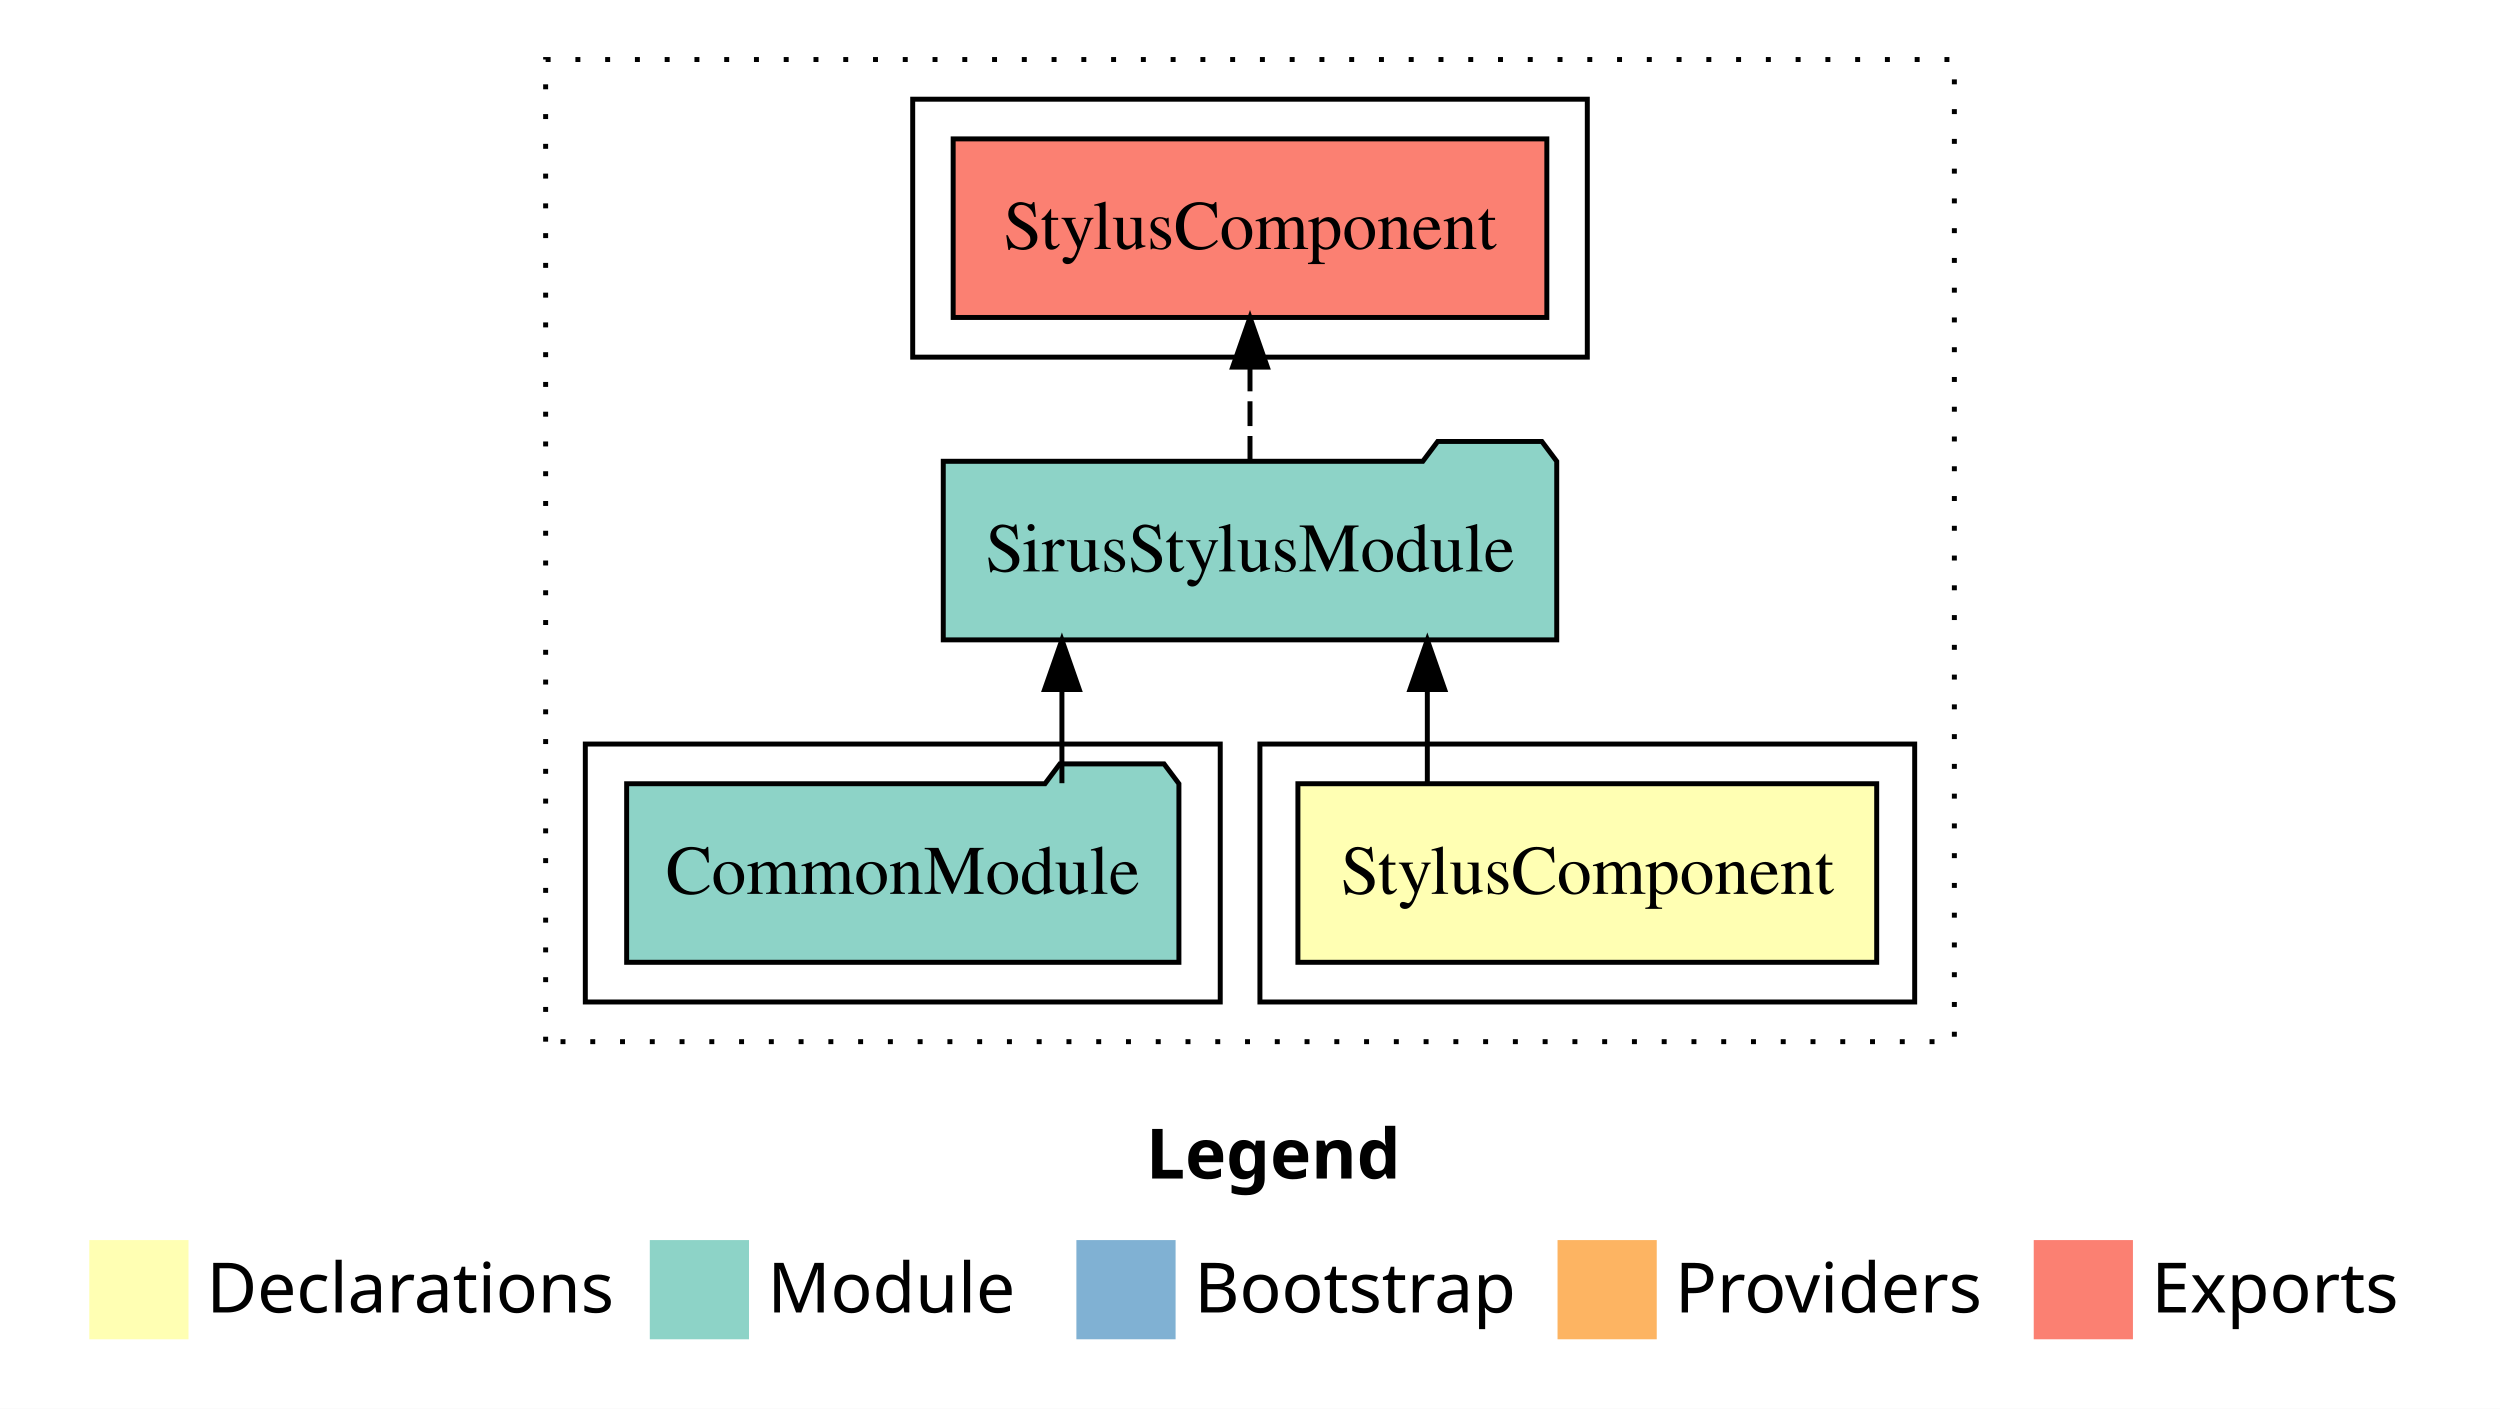
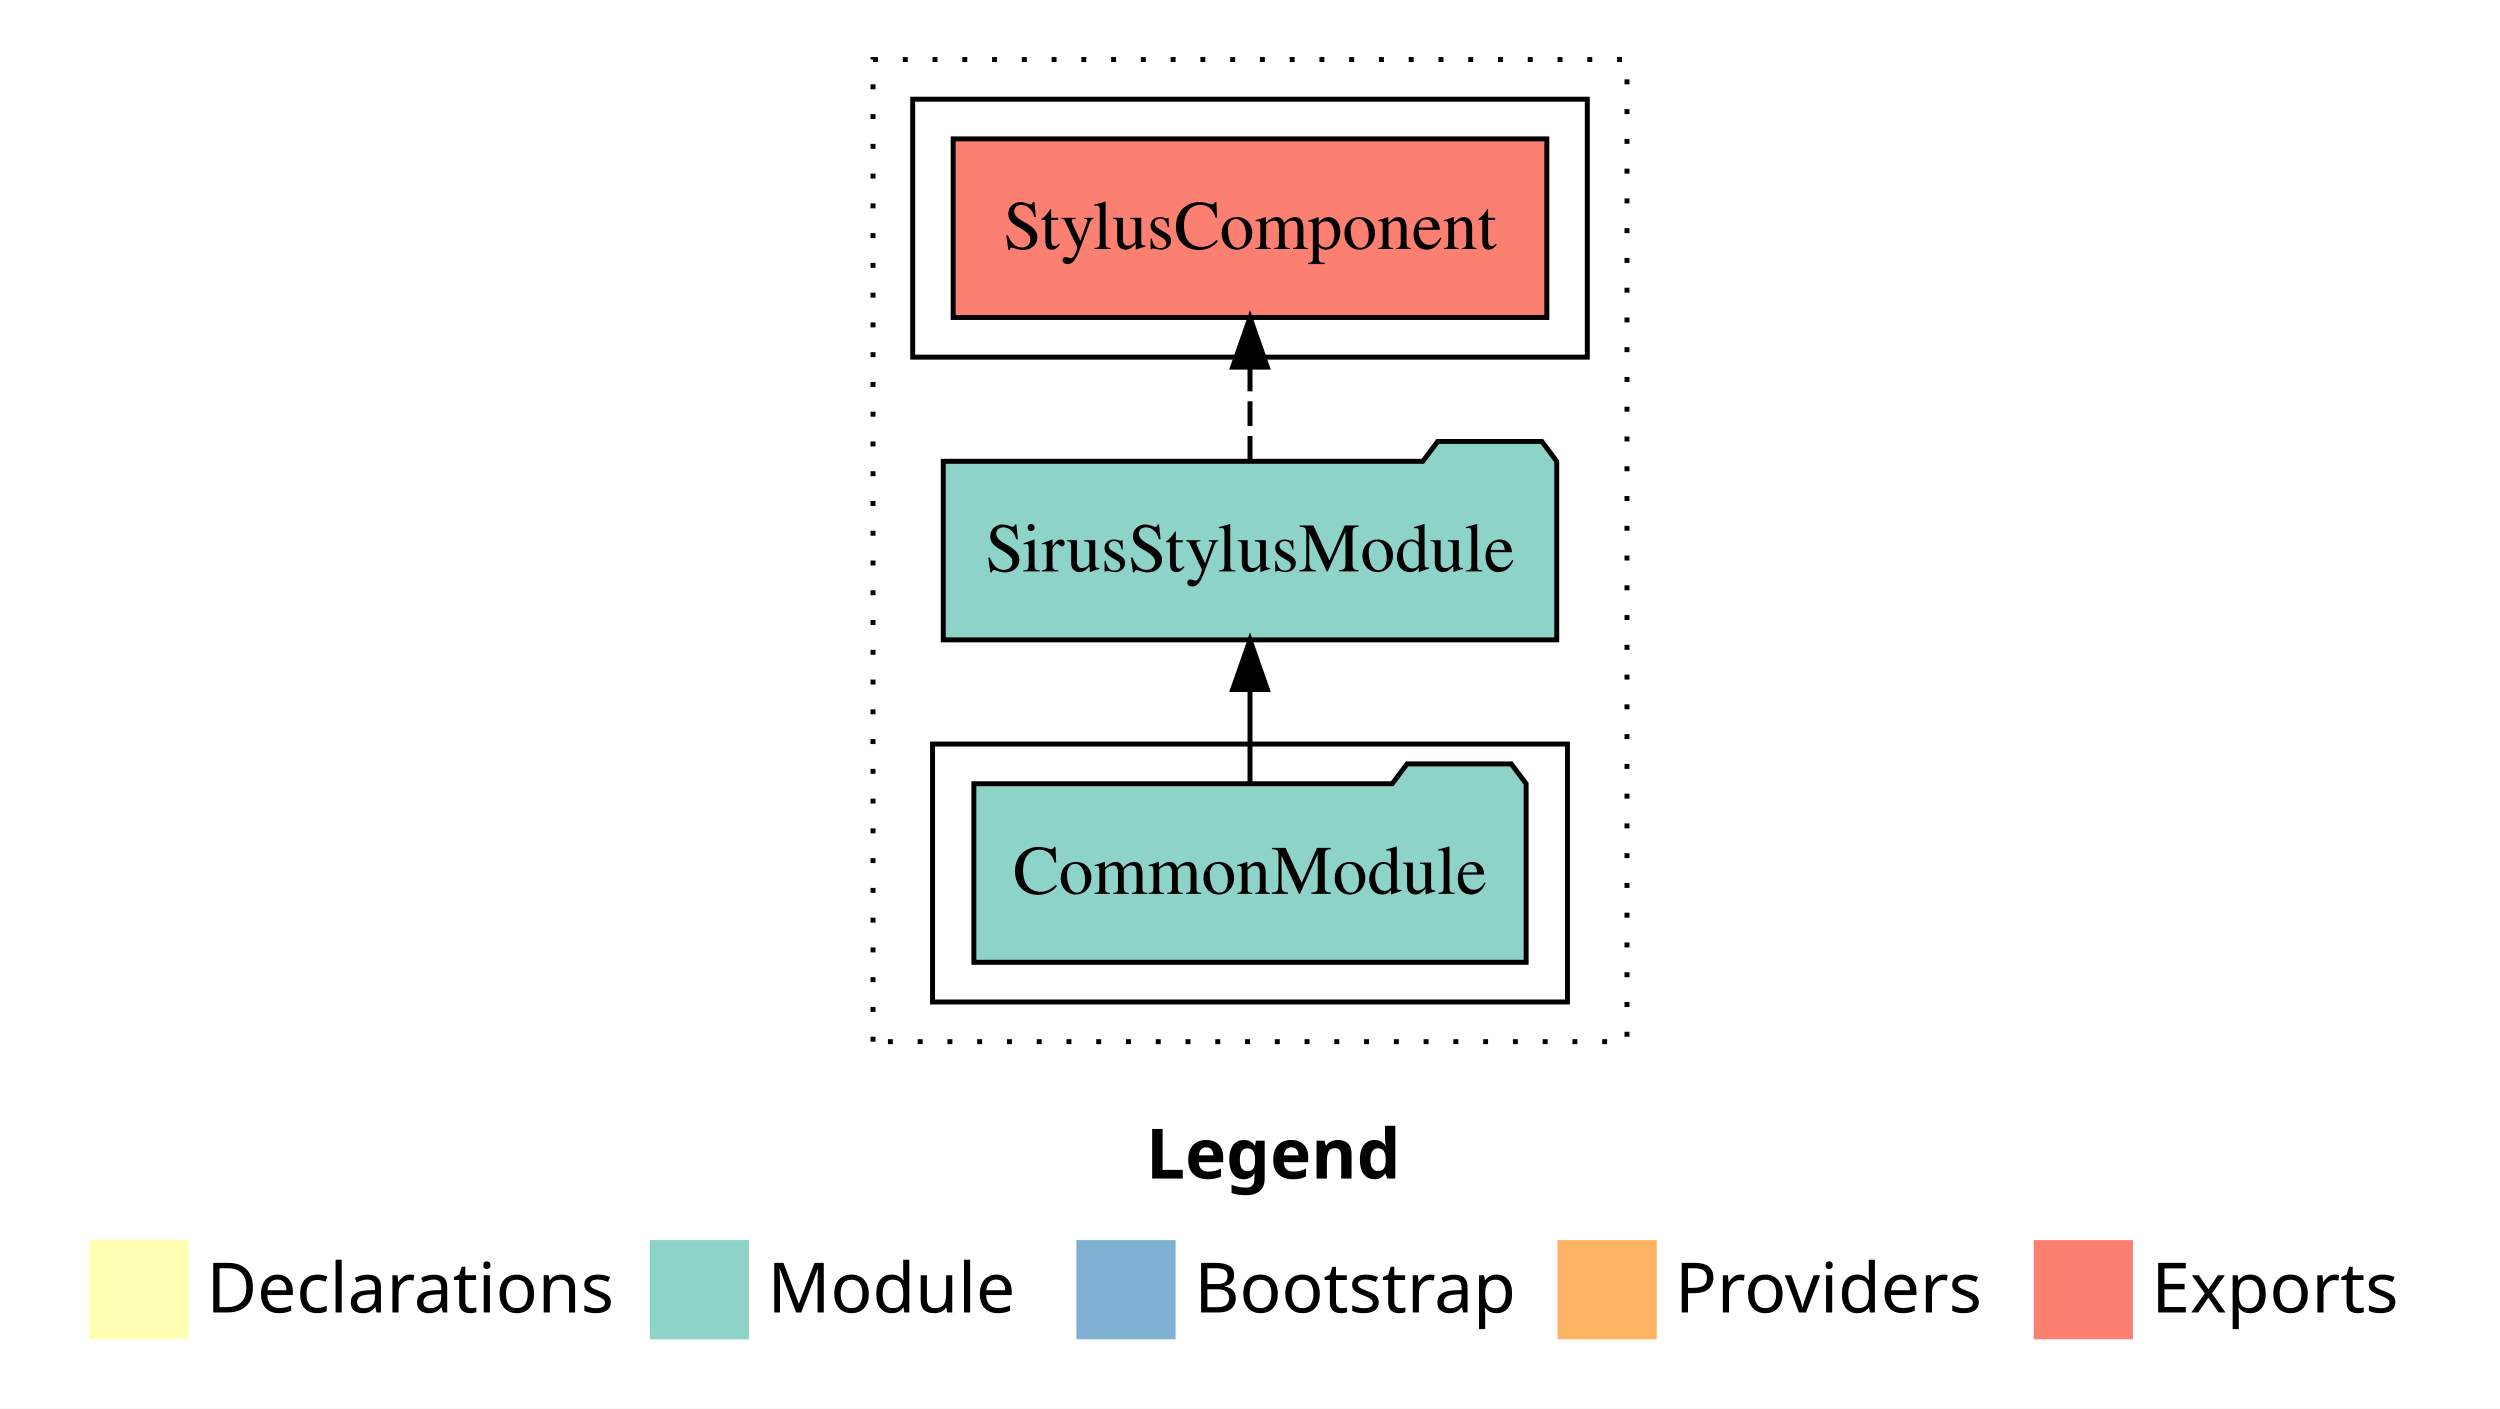
<svg xmlns="http://www.w3.org/2000/svg" width="504pt" height="284pt" viewBox="0.00 0.00 504.00 284.00">
  <g id="graph0" class="graph" transform="scale(1 1) rotate(0) translate(4 280)">
    <polygon fill="#ffffff" stroke="transparent" points="-4,4 -4,-280 500,-280 500,4 -4,4" />
    <text text-anchor="start" x="227.009" y="-42.4" font-family="sans-serif" font-weight="bold" font-size="14.00" fill="#000000">Legend</text>
    <polygon fill="#ffffb3" stroke="transparent" points="14,-10 14,-30 34,-30 34,-10 14,-10" />
    <text text-anchor="start" x="37.629" y="-15.4" font-family="sans-serif" font-size="14.00" fill="#000000">  Declarations</text>
    <polygon fill="#8dd3c7" stroke="transparent" points="127,-10 127,-30 147,-30 147,-10 127,-10" />
    <text text-anchor="start" x="150.725" y="-15.4" font-family="sans-serif" font-size="14.00" fill="#000000">  Module</text>
    <polygon fill="#80b1d3" stroke="transparent" points="213,-10 213,-30 233,-30 233,-10 213,-10" />
    <text text-anchor="start" x="236.781" y="-15.4" font-family="sans-serif" font-size="14.00" fill="#000000">  Bootstrap</text>
    <polygon fill="#fdb462" stroke="transparent" points="310,-10 310,-30 330,-30 330,-10 310,-10" />
    <text text-anchor="start" x="333.673" y="-15.4" font-family="sans-serif" font-size="14.00" fill="#000000">  Providers</text>
    <polygon fill="#fb8072" stroke="transparent" points="406,-10 406,-30 426,-30 426,-10 406,-10" />
    <text text-anchor="start" x="429.726" y="-15.4" font-family="sans-serif" font-size="14.00" fill="#000000">  Exports</text>
    <g id="clust1" class="cluster">
-       <polygon fill="none" stroke="#000000" stroke-dasharray="1,5" points="106,-70 106,-268 390,-268 390,-70 106,-70" />
+       <polygon fill="none" stroke="#000000" stroke-dasharray="1,5" points="172,-70 172,-268 324,-268 324,-70 172,-70" />
    </g>
-     <g id="clust2" class="cluster">
-       <polygon fill="none" stroke="#000000" points="250,-78 250,-130 382,-130 382,-78 250,-78" />
+     <g id="clust3" class="cluster">
+       <polygon fill="none" stroke="#000000" points="184,-78 184,-130 312,-130 312,-78 184,-78" />
    </g>
    <g id="clust4" class="cluster">
-       <polygon fill="none" stroke="#000000" points="114,-78 114,-130 242,-130 242,-78 114,-78" />
-     </g>
-     <g id="clust5" class="cluster">
      <polygon fill="none" stroke="#000000" points="180,-208 180,-260 316,-260 316,-208 180,-208" />
    </g>
    <g id="node1" class="node">
-       <polygon fill="#ffffb3" stroke="#000000" points="374.341,-122 257.659,-122 257.659,-86 374.341,-86 374.341,-122" />
-       <text text-anchor="middle" x="316" y="-99.8" font-family="Times,serif" font-size="14.00" fill="#000000">StylusComponent</text>
+       <polygon fill="#8dd3c7" stroke="#000000" points="303.668,-122 300.668,-126 279.668,-126 276.668,-122 192.332,-122 192.332,-86 303.668,-86 303.668,-122" />
+       <text text-anchor="middle" x="248" y="-99.8" font-family="Times,serif" font-size="14.00" fill="#000000">CommonModule</text>
    </g>
    <g id="node2" class="node">
      <polygon fill="#8dd3c7" stroke="#000000" points="309.837,-187 306.837,-191 285.837,-191 282.837,-187 186.163,-187 186.163,-151 309.837,-151 309.837,-187" />
      <text text-anchor="middle" x="248" y="-164.8" font-family="Times,serif" font-size="14.00" fill="#000000">SirusStylusModule</text>
    </g>
    <g id="edge1" class="edge">
-       <path fill="none" stroke="#000000" d="M283.749,-122.106C283.749,-122.106 283.749,-140.991 283.749,-140.991" />
-       <polygon fill="#000000" stroke="#000000" points="280.249,-140.991 283.749,-150.991 287.249,-140.991 280.249,-140.991" />
+       <path fill="none" stroke="#000000" d="M248,-122.106C248,-122.106 248,-140.991 248,-140.991" />
+       <polygon fill="#000000" stroke="#000000" points="244.5,-140.991 248,-150.991 251.5,-140.991 244.5,-140.991" />
    </g>
-     <g id="node4" class="node">
+     <g id="node3" class="node">
      <polygon fill="#fb8072" stroke="#000000" points="307.841,-252 188.159,-252 188.159,-216 307.841,-216 307.841,-252" />
      <text text-anchor="middle" x="248" y="-229.8" font-family="Times,serif" font-size="14.00" fill="#000000">StylusComponent </text>
    </g>
-     <g id="edge3" class="edge">
+     <g id="edge2" class="edge">
      <path fill="none" stroke="#000000" stroke-dasharray="5,2" d="M248,-187.106C248,-187.106 248,-205.991 248,-205.991" />
      <polygon fill="#000000" stroke="#000000" points="244.5,-205.991 248,-215.991 251.5,-205.991 244.5,-205.991" />
    </g>
-     <g id="node3" class="node">
-       <polygon fill="#8dd3c7" stroke="#000000" points="233.668,-122 230.668,-126 209.668,-126 206.668,-122 122.332,-122 122.332,-86 233.668,-86 233.668,-122" />
-       <text text-anchor="middle" x="178" y="-99.8" font-family="Times,serif" font-size="14.00" fill="#000000">CommonModule</text>
-     </g>
-     <g id="edge2" class="edge">
-       <path fill="none" stroke="#000000" d="M210.083,-122.106C210.083,-122.106 210.083,-140.991 210.083,-140.991" />
-       <polygon fill="#000000" stroke="#000000" points="206.583,-140.991 210.083,-150.991 213.583,-140.991 206.583,-140.991" />
-     </g>
  </g>
</svg>
